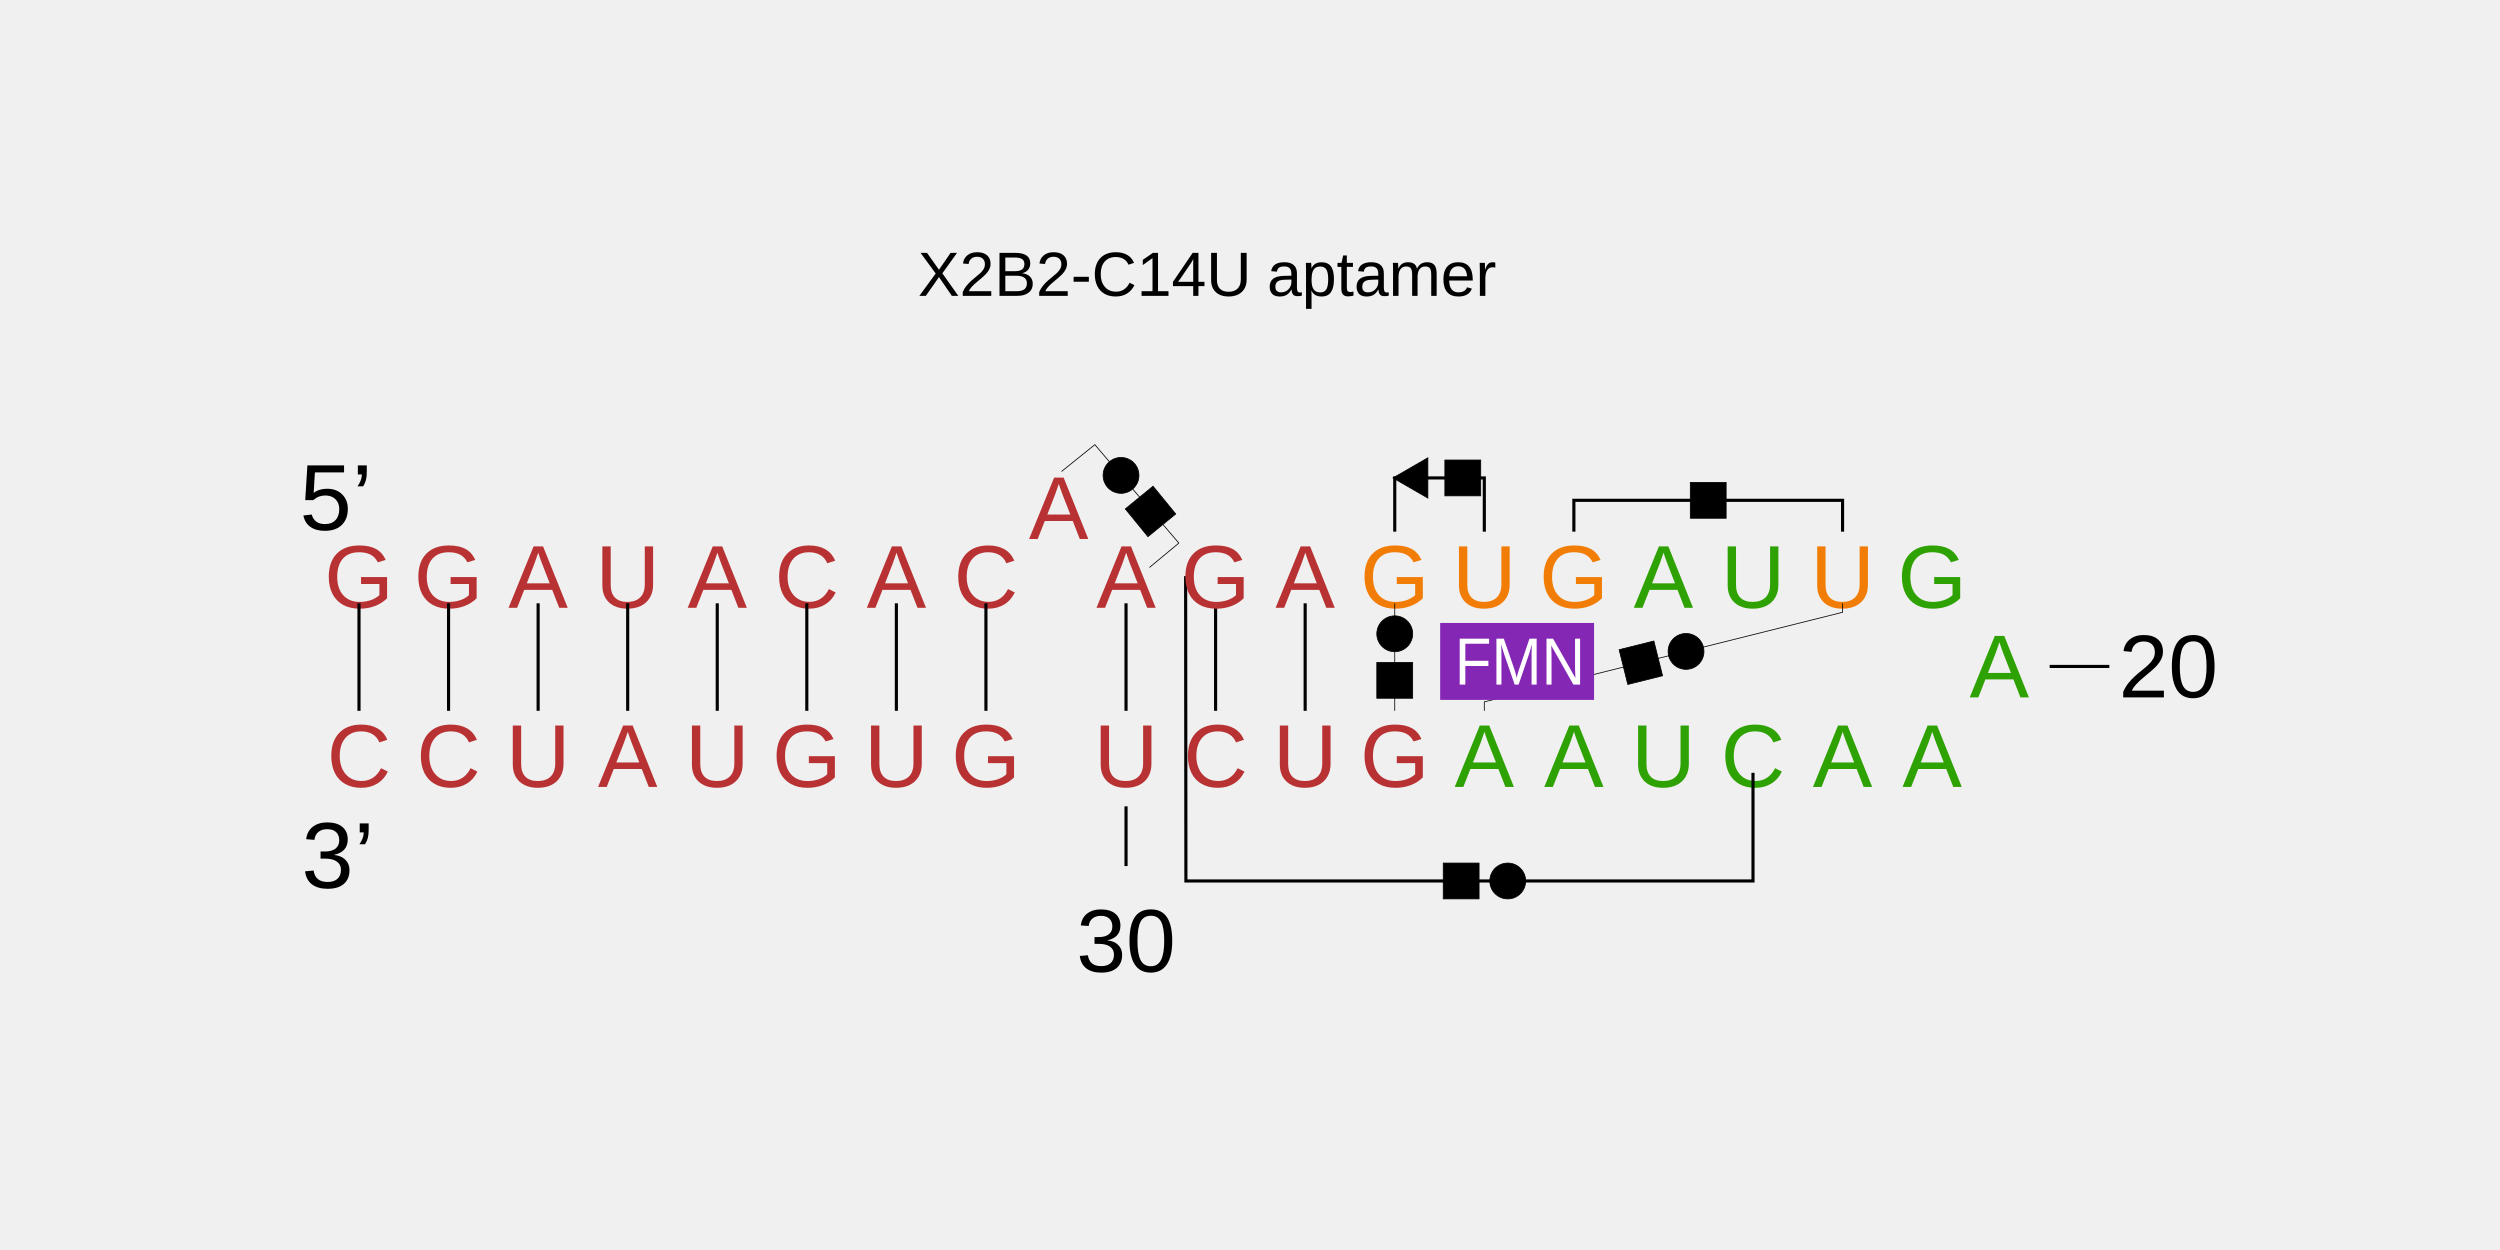
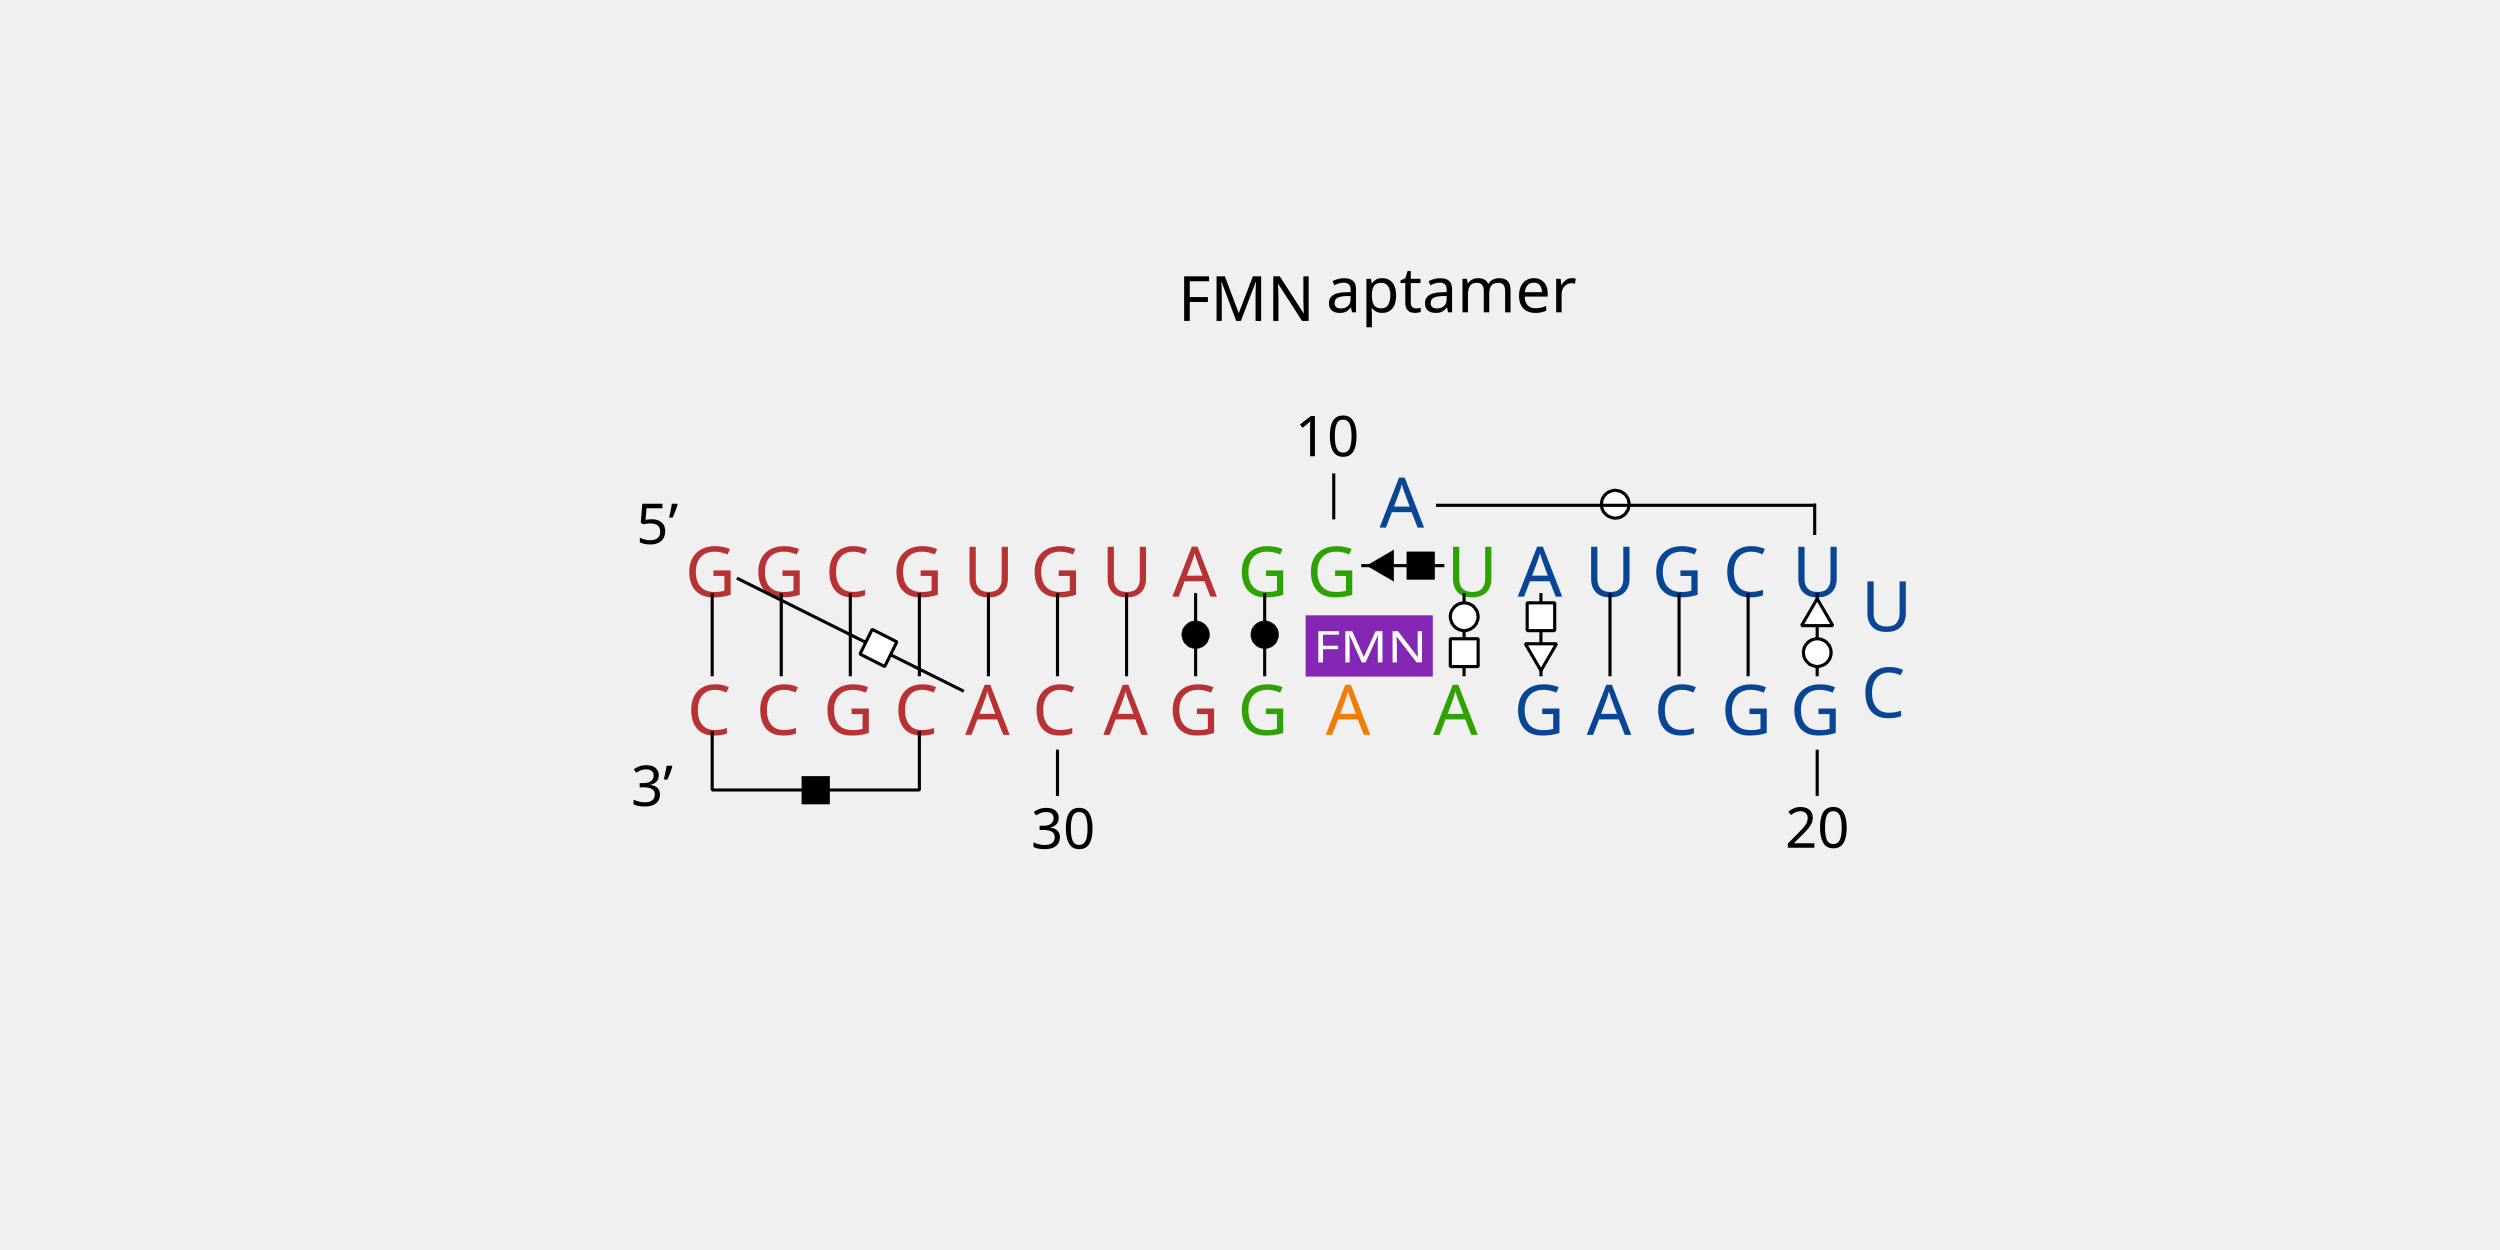
- <svg xmlns="http://www.w3.org/2000/svg" id="_图层_1" data-name="图层 1" viewBox="0 0 800 400">
-   <defs>
-     <style>
-       .cls-1 {
-         font-size: 30px;
-       }
- 
-       .cls-1, .cls-2, .cls-3, .cls-4, .cls-5, .cls-6, .cls-7, .cls-8, .cls-9, .cls-10 {
-         isolation: isolate;
-       }
- 
-       .cls-1, .cls-3, .cls-4, .cls-5, .cls-6, .cls-7, .cls-11, .cls-8, .cls-9, .cls-10 {
-         font-family: ArialMT, Arial;
-       }
- 
-       .cls-1, .cls-12, .cls-5, .cls-6 {
-         fill: #000;
-       }
- 
-       .cls-3, .cls-4, .cls-6, .cls-7, .cls-8, .cls-9, .cls-10 {
-         font-size: 28.57px;
-       }
- 
-       .cls-3, .cls-7 {
-         letter-spacing: -.06em;
-       }
- 
-       .cls-3, .cls-10 {
-         fill: #2ea103;
-       }
- 
-       .cls-4, .cls-7, .cls-8 {
-         fill: #b83233;
-       }
- 
-       .cls-12, .cls-13, .cls-14 {
-         stroke: #000;
-         stroke-miterlimit: 2.03;
-       }
- 
-       .cls-12, .cls-14 {
-         stroke-width: .25px;
-       }
- 
-       .cls-5 {
-         font-size: 20px;
-       }
- 
-       .cls-15 {
-         fill: #8527b5;
-         stroke-width: 0px;
-       }
- 
-       .cls-13, .cls-14 {
-         fill: none;
-       }
- 
-       .cls-11 {
-         fill: #fff;
-         font-size: 21.38px;
-       }
- 
-       .cls-8 {
-         letter-spacing: -.06em;
-       }
- 
-       .cls-16 {
-         letter-spacing: -.04em;
-       }
- 
-       .cls-9 {
-         fill: #f17d07;
-       }
-     </style>
-   </defs>
-   <g>
-     <g>
-       <g id="ID000002">
-         <text class="cls-4" transform="translate(103.77 194.5)">
-           <tspan x="0" y="0">G</tspan>
-         </text>
-       </g>
-       <g id="ID000003">
-         <text class="cls-4" transform="translate(132.43 194.5)">
-           <tspan x="0" y="0">G</tspan>
-         </text>
-       </g>
-       <g id="ID000004">
-         <text class="cls-7" transform="translate(162.67 194.5)">
-           <tspan x="0" y="0">A</tspan>
-         </text>
-       </g>
-       <g id="ID000005">
-         <text class="cls-4" transform="translate(190.55 194.5)">
-           <tspan x="0" y="0">U</tspan>
-         </text>
-       </g>
-       <g id="ID000006">
-         <text class="cls-7" transform="translate(220 194.5)">
-           <tspan x="0" y="0">A</tspan>
-         </text>
-       </g>
-       <g id="ID000007">
-         <text class="cls-4" transform="translate(247.87 194.5)">
-           <tspan x="0" y="0">C</tspan>
-         </text>
-       </g>
-       <g id="ID000008">
-         <text class="cls-7" transform="translate(277.32 194.5)">
-           <tspan x="0" y="0">A</tspan>
-         </text>
-       </g>
-       <g id="ID000009">
-         <text class="cls-4" transform="translate(305.19 194.5)">
-           <tspan x="0" y="0">C</tspan>
-         </text>
-       </g>
-       <g id="ID000010">
-         <text class="cls-7" transform="translate(329.25 172.48)">
-           <tspan x="0" y="0">A</tspan>
-         </text>
-       </g>
-       <g id="ID000011">
-         <text class="cls-4" transform="translate(304.4 251.82)">
-           <tspan x="0" y="0">G</tspan>
-         </text>
-       </g>
-       <g id="ID000012">
-         <text class="cls-4" transform="translate(276.53 251.82)">
-           <tspan x="0" y="0">U</tspan>
-         </text>
-       </g>
-       <g id="ID000013">
-         <text class="cls-4" transform="translate(247.07 251.82)">
-           <tspan x="0" y="0">G</tspan>
-         </text>
-       </g>
-       <g id="ID000014">
-         <text class="cls-4" transform="translate(219.21 251.82)">
-           <tspan x="0" y="0">U</tspan>
-         </text>
-       </g>
-       <g id="ID000015">
-         <text class="cls-7" transform="translate(191.33 251.82)">
-           <tspan x="0" y="0">A</tspan>
-         </text>
-       </g>
-       <g id="ID000016">
-         <text class="cls-4" transform="translate(161.89 251.82)">
-           <tspan x="0" y="0">U</tspan>
-         </text>
-       </g>
-       <g id="ID000017">
-         <text class="cls-4" transform="translate(133.22 251.82)">
-           <tspan x="0" y="0">C</tspan>
-         </text>
-       </g>
-       <g id="ID000018">
-         <text class="cls-4" transform="translate(104.56 251.82)">
-           <tspan x="0" y="0">C</tspan>
-         </text>
-       </g>
-       <g id="ID000019">
-         <line class="cls-13" x1="114.88" y1="193.06" x2="114.88" y2="227.46" />
-       </g>
-       <g id="ID000020">
-         <line class="cls-13" x1="143.54" y1="193.06" x2="143.54" y2="227.46" />
-       </g>
-       <g id="ID000021">
-         <line class="cls-13" x1="172.2" y1="193.06" x2="172.2" y2="227.46" />
-       </g>
-       <g id="ID000022">
-         <line class="cls-13" x1="200.86" y1="193.06" x2="200.86" y2="227.46" />
-       </g>
-       <g id="ID000023">
-         <line class="cls-13" x1="229.52" y1="193.06" x2="229.52" y2="227.46" />
-       </g>
-       <g id="ID000024">
-         <line class="cls-13" x1="258.18" y1="193.06" x2="258.18" y2="227.46" />
-       </g>
-       <g id="ID000025">
-         <line class="cls-13" x1="286.84" y1="193.06" x2="286.84" y2="227.46" />
-       </g>
-       <g id="ID000026">
-         <line class="cls-13" x1="315.5" y1="193.06" x2="315.5" y2="227.46" />
-       </g>
-       <g id="ID000035">
-         <text class="cls-8" transform="translate(408.13 194.5)">
-           <tspan x="0" y="0">A</tspan>
-         </text>
-       </g>
-       <g id="ID000036">
-         <text class="cls-9" transform="translate(435.21 194.5)">
-           <tspan x="0" y="0">G</tspan>
-         </text>
-       </g>
-       <g id="ID000037">
-         <text class="cls-9" transform="translate(464.66 194.5)">
-           <tspan x="0" y="0">U</tspan>
-         </text>
-       </g>
-       <g id="ID000038">
-         <text class="cls-9" transform="translate(492.53 194.5)">
-           <tspan x="0" y="0">G</tspan>
-         </text>
-       </g>
-       <g id="ID000039">
-         <text class="cls-3" transform="translate(522.77 194.5)">
-           <tspan x="0" y="0">A</tspan>
-         </text>
-       </g>
-       <g id="ID000040">
-         <text class="cls-10" transform="translate(550.65 194.5)">
-           <tspan x="0" y="0">U</tspan>
-         </text>
-       </g>
-       <g id="ID000041">
-         <text class="cls-9" transform="translate(579.3 194.5)">
-           <tspan x="0" y="0">U</tspan>
-         </text>
-       </g>
-       <g id="ID000042">
-         <text class="cls-10" transform="translate(607.17 194.5)">
-           <tspan x="0" y="0">G</tspan>
-         </text>
-       </g>
-       <g id="ID000043">
-         <text class="cls-3" transform="translate(630.25 223.16)">
-           <tspan x="0" y="0">A</tspan>
-         </text>
-       </g>
-       <g id="ID000044">
-         <line class="cls-13" x1="655.89" y1="213.26" x2="674.99" y2="213.26" />
-       </g>
-       <g id="ID000045">
-         <text class="cls-6" transform="translate(677.99 223.16)">
-           <tspan x="0" y="0">20</tspan>
-         </text>
-       </g>
-       <g id="ID000046">
-         <text class="cls-3" transform="translate(608.76 251.82)">
-           <tspan x="0" y="0">A</tspan>
-         </text>
-       </g>
-       <g id="ID000047">
-         <text class="cls-3" transform="translate(580.09 251.82)">
-           <tspan x="0" y="0">A</tspan>
-         </text>
-       </g>
-       <g id="ID000048">
-         <text class="cls-10" transform="translate(550.65 251.82)">
-           <tspan x="0" y="0">C</tspan>
-         </text>
-       </g>
-       <g id="ID000049">
-         <text class="cls-10" transform="translate(521.99 251.82)">
-           <tspan x="0" y="0">U</tspan>
-         </text>
-       </g>
-       <g id="ID000050">
-         <text class="cls-3" transform="translate(494.11 251.82)">
-           <tspan x="0" y="0">A</tspan>
-         </text>
-       </g>
-       <g id="ID000051">
-         <text class="cls-3" transform="translate(465.45 251.82)">
-           <tspan x="0" y="0">A</tspan>
-         </text>
-       </g>
-       <g id="ID000052">
-         <text class="cls-4" transform="translate(435.21 251.82)">
-           <tspan x="0" y="0">G</tspan>
-         </text>
-       </g>
-       <g id="ID000053">
-         <text class="cls-4" transform="translate(407.34 251.82)">
-           <tspan x="0" y="0">U</tspan>
-         </text>
-       </g>
-       <g id="ID000054">
-         <text class="cls-4" transform="translate(378.68 251.82)">
-           <tspan x="0" y="0">C</tspan>
-         </text>
-       </g>
-       <g id="ID000055">
-         <text class="cls-4" transform="translate(350.02 251.82)">
-           <tspan x="0" y="0">U</tspan>
-         </text>
-       </g>
-       <g id="ID000056">
-         <line class="cls-13" x1="360.33" y1="258.03" x2="360.33" y2="277.14" />
-       </g>
-       <g id="ID000057">
-         <text class="cls-6" transform="translate(344.44 310.96)">
-           <tspan x="0" y="0">30</tspan>
-         </text>
-       </g>
-       <g id="ID000058">
-         <line class="cls-13" x1="360.33" y1="193.06" x2="360.33" y2="227.46" />
-       </g>
-       <g id="ID000059">
-         <line class="cls-13" x1="388.99" y1="193.06" x2="388.99" y2="227.46" />
-       </g>
-       <g id="ID000060">
-         <polyline class="cls-13" points="379.4 184.37 379.49 281.91 560.96 281.91 560.96 247.3" />
-       </g>
-       <g id="ID000061">
-         <polygon class="cls-12" points="461.84 287.64 473.3 287.64 473.3 276.18 461.84 276.18 461.84 287.64" />
-       </g>
-       <g id="ID000062">
-         <polygon class="cls-12" points="488.21 281.91 488.19 281.55 488.16 281.19 488.1 280.83 488.02 280.47 487.92 280.12 487.8 279.78 487.65 279.45 487.48 279.13 487.3 278.81 487.09 278.51 486.87 278.23 486.62 277.96 486.36 277.7 486.09 277.46 485.8 277.24 485.5 277.04 485.18 276.86 484.86 276.7 484.52 276.56 484.18 276.44 483.83 276.34 483.47 276.27 483.11 276.22 482.75 276.19 482.38 276.18 482.02 276.2 481.66 276.24 481.3 276.3 480.95 276.39 480.6 276.5 480.26 276.63 479.93 276.78 479.61 276.95 479.3 277.14 479 277.35 478.72 277.58 478.45 277.83 478.2 278.09 477.97 278.37 477.75 278.66 477.56 278.97 477.38 279.29 477.22 279.61 477.09 279.95 476.97 280.3 476.88 280.65 476.81 281.01 476.77 281.37 476.75 281.73 476.75 282.09 476.77 282.46 476.81 282.82 476.88 283.18 476.97 283.53 477.09 283.87 477.22 284.21 477.38 284.54 477.56 284.86 477.75 285.16 477.97 285.46 478.2 285.73 478.45 286 478.72 286.24 479 286.47 479.3 286.68 479.61 286.88 479.93 287.05 480.26 287.2 480.6 287.33 480.95 287.44 481.3 287.52 481.66 287.59 482.02 287.63 482.38 287.64 482.75 287.64 483.11 287.61 483.47 287.56 483.83 287.48 484.18 287.39 484.52 287.27 484.86 287.13 485.18 286.97 485.5 286.78 485.8 286.58 486.09 286.36 486.36 286.12 486.62 285.87 486.87 285.6 487.09 285.31 487.3 285.01 487.48 284.7 487.65 284.38 487.8 284.04 487.92 283.7 488.02 283.35 488.1 283 488.16 282.64 488.19 282.28 488.21 281.91" />
-       </g>
-       <g id="ID000063">
-         <line class="cls-13" x1="417.65" y1="193.06" x2="417.65" y2="227.46" />
-       </g>
-       <g id="ID000064">
-         <polyline class="cls-13" points="446.32 170.13 446.32 152.94 474.98 152.94 474.98 170.13" />
-       </g>
-       <g id="ID000065">
-         <polygon class="cls-12" points="445.75 152.94 456.92 159.39 456.92 146.49 445.75 152.94" />
-       </g>
-       <g id="ID000066">
-         <polygon class="cls-12" points="473.83 147.21 462.36 147.21 462.36 158.67 473.83 158.67 473.83 147.21" />
-       </g>
-       <g id="ID000067">
-         <line class="cls-14" x1="446.32" y1="193.06" x2="446.32" y2="227.46" />
-       </g>
-       <g id="ID000068">
-         <polygon class="cls-12" points="446.32 197.08 445.95 197.09 445.59 197.12 445.23 197.18 444.88 197.26 444.53 197.36 444.18 197.49 443.85 197.63 443.53 197.8 443.22 197.99 442.92 198.19 442.63 198.42 442.36 198.66 442.1 198.92 441.87 199.19 441.65 199.48 441.44 199.79 441.26 200.1 441.1 200.43 440.96 200.76 440.84 201.11 440.74 201.46 440.67 201.81 440.62 202.17 440.59 202.53 440.58 202.9 440.6 203.26 440.64 203.62 440.7 203.98 440.79 204.34 440.9 204.68 441.03 205.02 441.18 205.35 441.35 205.67 441.54 205.98 441.75 206.28 441.98 206.56 442.23 206.83 442.49 207.08 442.77 207.31 443.06 207.53 443.37 207.73 443.69 207.9 444.02 208.06 444.35 208.19 444.7 208.31 445.05 208.4 445.41 208.47 445.77 208.51 446.13 208.54 446.5 208.54 446.86 208.51 447.22 208.47 447.58 208.4 447.93 208.31 448.28 208.19 448.61 208.06 448.94 207.9 449.26 207.73 449.57 207.53 449.86 207.31 450.14 207.08 450.4 206.83 450.65 206.56 450.88 206.28 451.09 205.98 451.28 205.67 451.45 205.35 451.6 205.02 451.73 204.68 451.84 204.34 451.93 203.98 451.99 203.62 452.03 203.26 452.05 202.9 452.04 202.53 452.01 202.17 451.96 201.81 451.89 201.46 451.79 201.11 451.67 200.76 451.53 200.43 451.37 200.1 451.19 199.79 450.98 199.48 450.76 199.19 450.53 198.92 450.27 198.66 450 198.42 449.71 198.19 449.41 197.99 449.1 197.8 448.78 197.63 448.44 197.49 448.1 197.36 447.75 197.26 447.4 197.18 447.04 197.12 446.68 197.09 446.32 197.08" />
-       </g>
-       <g id="ID000069">
-         <polygon class="cls-12" points="452.05 223.44 452.05 211.98 440.58 211.98 440.58 223.44 452.05 223.44" />
-       </g>
-       <g id="ID000070">
-         <polyline class="cls-13" points="503.64 170.13 503.64 160.1 589.62 160.1 589.62 170.13" />
-       </g>
-       <g id="ID000071">
-         <polygon class="cls-12" points="552.36 154.37 540.9 154.37 540.9 165.84 552.36 165.84 552.36 154.37" />
-       </g>
-       <g id="ID000072">
-         <polyline class="cls-14" points="589.62 193.06 589.62 195.93 474.98 224.59 474.98 224.59 474.98 227.46" />
-       </g>
-       <g id="ID000073">
-         <polygon class="cls-12" points="545.09 207.06 544.99 206.71 544.87 206.37 544.72 206.03 544.56 205.71 544.38 205.4 544.17 205.1 543.95 204.81 543.71 204.53 543.45 204.28 543.18 204.04 542.89 203.81 542.59 203.61 542.28 203.42 541.96 203.26 541.62 203.12 541.28 202.99 540.93 202.89 540.57 202.82 540.21 202.76 539.85 202.73 539.49 202.72 539.12 202.73 538.76 202.77 538.4 202.83 538.05 202.91 537.7 203.02 537.36 203.15 537.03 203.29 536.71 203.46 536.4 203.65 536.1 203.86 535.81 204.09 535.54 204.33 535.29 204.59 535.05 204.87 534.83 205.16 534.64 205.46 534.46 205.78 534.3 206.11 534.16 206.44 534.04 206.79 533.95 207.14 533.88 207.5 533.83 207.86 533.8 208.22 533.8 208.58 533.82 208.95 533.86 209.31 533.92 209.67 534.01 210.02 534.12 210.37 534.26 210.7 534.41 211.03 534.58 211.35 534.78 211.66 534.99 211.96 535.22 212.24 535.47 212.5 535.74 212.75 536.02 212.98 536.31 213.2 536.62 213.39 536.94 213.57 537.27 213.72 537.6 213.85 537.95 213.96 538.3 214.05 538.66 214.12 539.02 214.16 539.39 214.18 539.75 214.18 540.11 214.15 540.47 214.11 540.83 214.04 541.18 213.94 541.53 213.82 541.86 213.69 542.19 213.53 542.51 213.35 542.81 213.15 543.1 212.93 543.38 212.7 543.64 212.45 543.89 212.18 544.11 211.89 544.32 211.59 544.51 211.28 544.68 210.96 544.83 210.63 544.96 210.29 545.06 209.94 545.15 209.59 545.21 209.23 545.24 208.87 545.26 208.5 545.25 208.14 545.22 207.78 545.17 207.42 545.09 207.06" />
-       </g>
-       <g id="ID000074">
-         <polygon class="cls-12" points="520.9 219.02 532.02 216.24 529.24 205.12 518.12 207.9 520.9 219.02" />
-       </g>
-       <g id="ID000031">
-         <text class="cls-7" transform="translate(350.81 194.5)">
-           <tspan x="0" y="0">A</tspan>
-         </text>
-       </g>
-       <g id="ID000034">
-         <text class="cls-4" transform="translate(377.88 194.5)">
-           <tspan x="0" y="0">G</tspan>
-         </text>
-       </g>
-       <line class="cls-14" x1="350.25" y1="142.37" x2="339.69" y2="150.87" />
-       <g>
-         <g id="ID000028">
-           <polygon class="cls-12" points="355.1 147.69 354.82 147.93 354.56 148.18 354.32 148.45 354.1 148.74 353.89 149.04 353.71 149.35 353.54 149.68 353.4 150.01 353.27 150.35 353.17 150.7 353.09 151.06 353.04 151.42 353 151.78 352.99 152.14 353.01 152.51 353.04 152.87 353.1 153.23 353.18 153.58 353.29 153.93 353.41 154.27 353.56 154.6 353.73 154.93 353.91 155.24 354.12 155.54 354.35 155.82 354.59 156.09 354.85 156.35 355.13 156.58 355.42 156.8 355.72 157.01 356.04 157.19 356.36 157.35 356.7 157.49 357.04 157.6 357.39 157.7 357.75 157.77 358.11 157.82 358.47 157.85 358.84 157.86 359.2 157.84 359.56 157.8 359.92 157.73 360.27 157.64 360.62 157.54 360.96 157.4 361.29 157.25 361.61 157.08 361.92 156.89 362.21 156.67 362.49 156.44 362.76 156.2 363.01 155.93 363.24 155.65 363.46 155.36 363.65 155.05 363.83 154.73 363.98 154.41 364.12 154.07 364.23 153.72 364.32 153.37 364.39 153.01 364.43 152.65 364.46 152.29 364.45 151.92 364.43 151.56 364.38 151.2 364.31 150.84 364.22 150.49 364.11 150.15 363.97 149.81 363.81 149.48 363.64 149.16 363.44 148.86 363.22 148.57 362.99 148.29 362.73 148.03 362.47 147.78 362.18 147.55 361.89 147.34 361.58 147.15 361.25 146.98 360.92 146.83 360.58 146.7 360.24 146.59 359.88 146.51 359.52 146.45 359.16 146.41 358.8 146.39 358.43 146.4 358.07 146.43 357.71 146.48 357.36 146.56 357.01 146.66 356.66 146.78 356.33 146.92 356 147.08 355.69 147.26 355.39 147.47 355.1 147.69" />
-         </g>
-         <g id="ID000029">
-           <polygon class="cls-12" points="376.23 164.47 368.97 155.59 360.1 162.85 367.35 171.73 376.23 164.47" />
-         </g>
-         <line class="cls-14" x1="350.25" y1="142.18" x2="377.23" y2="173.79" />
-         <line class="cls-14" x1="377.23" y1="173.79" x2="367.82" y2="181.59" />
-       </g>
-       <g class="cls-2">
-         <text class="cls-1" transform="translate(95.88 169.57)">
-           <tspan x="0" y="0">5</tspan>
-           <tspan class="cls-16" x="16.68" y="0">’</tspan>
-         </text>
-       </g>
-       <g class="cls-2">
-         <text class="cls-1" transform="translate(96.48 284.12)">
-           <tspan x="0" y="0">3</tspan>
-           <tspan class="cls-16" x="16.68" y="0">’</tspan>
-         </text>
-       </g>
-     </g>
-     <rect class="cls-15" x="460.85" y="199.35" width="49.25" height="24.62" />
-     <text class="cls-11" transform="translate(465.53 219.07) scale(.9 1)">
-       <tspan x="0" y="0">FMN</tspan>
-     </text>
-   </g>
-   <g class="cls-2">
-     <text class="cls-5" transform="translate(293.74 94.68)">
-       <tspan x="0" y="0">X2B2-C14U</tspan>
-     </text>
-     <text class="cls-5" transform="translate(400.46 94.68)">
-       <tspan x="0" y="0"> </tspan>
-     </text>
-     <text class="cls-5" transform="translate(405.46 94.68)">
-       <tspan x="0" y="0">aptamer</tspan>
-     </text>
-   </g>
+ <svg xmlns="http://www.w3.org/2000/svg" version="1.1" id="_图层_1" x="0px" y="0px" viewBox="0 0 800 400" style="enable-background:new 0 0 800 400;" xml:space="preserve">
+   <style type="text/css">
+ 	.st0{font-family:'ArialMT';}
+ 	.st1{font-size:20px;}
+ 	.st2{fill:#8527B5;}
+ 	.st3{fill:#B83233;}
+ 	.st4{font-size:22.336px;}
+ 	.st5{letter-spacing:-2;}
+ 	.st6{fill:#2EA103;}
+ 	.st7{fill:none;stroke:#000000;stroke-miterlimit:1.11;}
+ 	.st8{font-size:18px;}
+ 	.st9{fill:#F17D07;}
+ 	.st10{fill:#084595;}
+ 	.st11{stroke:#000000;stroke-width:0.14;stroke-miterlimit:1.11;}
+ 	.st12{fill:#FFFFFF;stroke:#000000;stroke-miterlimit:1.11;}
+ 	.st13{fill:#FFFFFF;}
+ 	.st14{font-size:13.998px;}
+ 	.st15{letter-spacing:-1;}
+ </style>
+   <g>
+     <text transform="matrix(1 0 0 1 376.9846 102.6976)" class="st0 st1">FMN</text>
+   </g>
+   <g>
+     <text transform="matrix(1 0 0 1 424.333 99.9358)" class="st0 st1">aptamer</text>
+   </g>
+   <rect x="417.8" y="196.9" class="st2" width="40.7" height="19.6" />
+   <g id="ID000002">
+     <g>
+       <text transform="matrix(1 0 0 1 219.2012 190.9388)" class="st3 st0 st4">G</text>
+     </g>
+   </g>
+   <g id="ID000003">
+     <g>
+       <text transform="matrix(1 0 0 1 241.3013 190.9388)" class="st3 st0 st4">G</text>
+     </g>
+   </g>
+   <g id="ID000004">
+     <g>
+       <text transform="matrix(1 0 0 1 264.0293 190.9388)" class="st3 st0 st4">C</text>
+     </g>
+   </g>
+   <g id="ID000005">
+     <g>
+       <text transform="matrix(1 0 0 1 285.5024 190.9388)" class="st3 st0 st4">G</text>
+     </g>
+   </g>
+   <g id="ID000006">
+     <g>
+       <text transform="matrix(1 0 0 1 308.2305 190.9388)" class="st3 st0 st4">U</text>
+     </g>
+   </g>
+   <g id="ID000007">
+     <g>
+       <text transform="matrix(1 0 0 1 329.7144 190.9388)" class="st3 st0 st4">G</text>
+     </g>
+   </g>
+   <g id="ID000008">
+     <g>
+       <text transform="matrix(1 0 0 1 352.4312 190.9388)" class="st3 st0 st4">U</text>
+     </g>
+   </g>
+   <g id="ID000009">
+     <g>
+       <text transform="matrix(1 0 0 1 375.1592 190.9388)" class="st3 st0 st4 st5">A</text>
+     </g>
+   </g>
+   <g id="ID000010">
+     <g>
+       <text transform="matrix(1 0 0 1 396.0156 190.9388)" class="st6 st0 st4">G</text>
+     </g>
+   </g>
+   <g id="ID000011">
+     <g>
+       <text transform="matrix(1 0 0 1 418.1162 190.9388)" class="st6 st0 st4">G</text>
+     </g>
+   </g>
+   <g id="ID000012">
+     <line class="st7" x1="426.8" y1="166.2" x2="426.8" y2="151.5" />
+   </g>
+   <g id="ID000013">
+     <g>
+       <text transform="matrix(1 0 0 1 414.3838 145.9984)" class="st0 st8">10</text>
+     </g>
+   </g>
+   <g id="ID000014">
+     <g>
+       <text transform="matrix(1 0 0 1 424.2461 235.1512)" class="st9 st0 st4 st5">A</text>
+     </g>
+   </g>
+   <g id="ID000015">
+     <g>
+       <text transform="matrix(1 0 0 1 396.0156 235.1512)" class="st6 st0 st4">G</text>
+     </g>
+   </g>
+   <g id="ID000016">
+     <g>
+       <text transform="matrix(1 0 0 1 373.9038 235.1512)" class="st3 st0 st4">G</text>
+     </g>
+   </g>
+   <g id="ID000017">
+     <g>
+       <text transform="matrix(1 0 0 1 353.0586 235.1512)" class="st3 st0 st4 st5">A</text>
+     </g>
+   </g>
+   <g id="ID000018">
+     <g>
+       <text transform="matrix(1 0 0 1 330.3306 235.1512)" class="st3 st0 st4">C</text>
+     </g>
+   </g>
+   <g id="ID000019">
+     <line class="st7" x1="338.4" y1="239.9" x2="338.4" y2="254.7" />
+   </g>
+   <g id="ID000020">
+     <g>
+       <text transform="matrix(1 0 0 1 329.9066 271.5508)" class="st0 st8">30</text>
+     </g>
+   </g>
+   <g id="ID000021">
+     <g>
+       <text transform="matrix(1 0 0 1 308.8467 235.1512)" class="st3 st0 st4 st5">A</text>
+     </g>
+   </g>
+   <g id="ID000022">
+     <g>
+       <text transform="matrix(1 0 0 1 286.1187 235.1512)" class="st3 st0 st4">C</text>
+     </g>
+   </g>
+   <g id="ID000023">
+     <g>
+       <text transform="matrix(1 0 0 1 263.4131 235.1512)" class="st3 st0 st4">G</text>
+     </g>
+   </g>
+   <g id="ID000024">
+     <g>
+       <text transform="matrix(1 0 0 1 241.918 235.1512)" class="st3 st0 st4">C</text>
+     </g>
+   </g>
+   <g id="ID000025">
+     <g>
+       <text transform="matrix(1 0 0 1 219.8174 235.1512)" class="st3 st0 st4">C</text>
+     </g>
+   </g>
+   <g id="ID000026">
+     <line class="st7" x1="227.9" y1="189.8" x2="227.9" y2="216.4" />
+   </g>
+   <g id="ID000027">
+     <line class="st7" x1="250" y1="189.8" x2="250" y2="216.4" />
+   </g>
+   <g id="ID000028">
+     <line class="st7" x1="272.1" y1="189.8" x2="272.1" y2="216.4" />
+   </g>
+   <g id="ID000029">
+     <line class="st7" x1="294.2" y1="189.8" x2="294.2" y2="216.4" />
+   </g>
+   <g id="ID000030">
+     <line class="st7" x1="316.3" y1="189.8" x2="316.3" y2="216.4" />
+   </g>
+   <g id="ID000031">
+     <line class="st7" x1="338.4" y1="189.8" x2="338.4" y2="216.4" />
+   </g>
+   <g id="ID000032">
+     <line class="st7" x1="360.5" y1="189.8" x2="360.5" y2="216.4" />
+   </g>
+   <g id="ID000038">
+     <g>
+       <text transform="matrix(1 0 0 1 441.4609 168.8387)" class="st10 st0 st4 st5">A</text>
+     </g>
+   </g>
+   <g id="ID000039">
+     <g>
+       <text transform="matrix(1 0 0 1 462.9443 190.9388)" class="st6 st0 st4">U</text>
+     </g>
+   </g>
+   <g id="ID000040">
+     <g>
+       <text transform="matrix(1 0 0 1 485.6611 190.9388)" class="st10 st0 st4 st5">A</text>
+     </g>
+   </g>
+   <g id="ID000041">
+     <g>
+       <text transform="matrix(1 0 0 1 507.1455 190.9388)" class="st10 st0 st4">U</text>
+     </g>
+   </g>
+   <g id="ID000042">
+     <g>
+       <text transform="matrix(1 0 0 1 528.6299 190.9388)" class="st10 st0 st4">G</text>
+     </g>
+   </g>
+   <g id="ID000043">
+     <g>
+       <text transform="matrix(1 0 0 1 551.3574 190.9388)" class="st10 st0 st4">C</text>
+     </g>
+   </g>
+   <g id="ID000044">
+     <g>
+       <text transform="matrix(1 0 0 1 573.4463 190.9388)" class="st10 st0 st4">U</text>
+     </g>
+   </g>
+   <g id="ID000045">
+     <g>
+       <text transform="matrix(1 0 0 1 595.5586 202.0008)" class="st10 st0 st4">U</text>
+     </g>
+   </g>
+   <g id="ID000046">
+     <g>
+       <text transform="matrix(1 0 0 1 595.5586 229.6151)" class="st10 st0 st4">C</text>
+     </g>
+   </g>
+   <g id="ID000047">
+     <g>
+       <text transform="matrix(1 0 0 1 572.8301 235.1512)" class="st10 st0 st4">G</text>
+     </g>
+   </g>
+   <g id="ID000048">
+     <line class="st7" x1="581.5" y1="239.9" x2="581.5" y2="254.7" />
+   </g>
+   <g id="ID000049">
+     <g>
+       <text transform="matrix(1 0 0 1 571.2388 271.2751)" class="st0 st8">20</text>
+     </g>
+   </g>
+   <g id="ID000050">
+     <g>
+       <text transform="matrix(1 0 0 1 550.7412 235.1512)" class="st10 st0 st4">G</text>
+     </g>
+   </g>
+   <g id="ID000051">
+     <g>
+       <text transform="matrix(1 0 0 1 529.2568 235.1512)" class="st10 st0 st4">C</text>
+     </g>
+   </g>
+   <g id="ID000052">
+     <g>
+       <text transform="matrix(1 0 0 1 507.7617 235.1512)" class="st10 st0 st4 st5">A</text>
+     </g>
+   </g>
+   <g id="ID000053">
+     <g>
+       <text transform="matrix(1 0 0 1 484.417 235.1512)" class="st10 st0 st4">G</text>
+     </g>
+   </g>
+   <g id="ID000054">
+     <g>
+       <text transform="matrix(1 0 0 1 458.6299 235.1512)" class="st6 st0 st4 st5">A</text>
+     </g>
+   </g>
+   <g id="ID000055">
+     <line class="st7" x1="515.2" y1="189.8" x2="515.2" y2="216.4" />
+   </g>
+   <g id="ID000056">
+     <line class="st7" x1="537.3" y1="189.8" x2="537.3" y2="216.4" />
+   </g>
+   <g id="ID000057">
+     <line class="st7" x1="559.4" y1="189.8" x2="559.4" y2="216.4" />
+   </g>
+   <g id="ID000059">
+     <line class="st7" x1="435.6" y1="181" x2="462.2" y2="181" />
+   </g>
+   <g id="ID000060">
+     <polygon class="st11" points="437.4,181 446,186 446,176  " />
+   </g>
+   <g id="ID000061">
+     <polygon class="st11" points="459.1,176.6 450.2,176.6 450.2,185.4 459.1,185.4  " />
+   </g>
+   <g id="ID000063">
+     <polygon class="st12" points="521.3,161.4 521.3,161.1 521.3,160.8 521.2,160.5 521.1,160.2 521.1,160 521,159.7 520.9,159.4    520.7,159.2 520.6,159 520.4,158.7 520.3,158.5 520.1,158.3 519.9,158.1 519.7,157.9 519.4,157.8 519.2,157.6 519,157.5    518.7,157.3 518.5,157.2 518.2,157.1 517.9,157.1 517.6,157 517.4,157 517.1,156.9 516.8,156.9 516.5,156.9 516.2,157 516,157    515.7,157.1 515.4,157.2 515.2,157.3 514.9,157.4 514.7,157.5 514.4,157.7 514.2,157.8 514,158 513.8,158.2 513.6,158.4    513.4,158.6 513.2,158.9 513.1,159.1 512.9,159.3 512.8,159.6 512.7,159.9 512.6,160.1 512.6,160.4 512.5,160.7 512.5,160.9    512.5,161.2 512.5,161.5 512.5,161.8 512.5,162 512.6,162.3 512.6,162.6 512.7,162.9 512.8,163.1 512.9,163.4 513.1,163.6    513.2,163.9 513.4,164.1 513.6,164.3 513.8,164.5 514,164.7 514.2,164.9 514.4,165 514.7,165.2 514.9,165.3 515.2,165.4    515.4,165.5 515.7,165.6 516,165.7 516.2,165.7 516.5,165.8 516.8,165.8 517.1,165.8 517.4,165.7 517.6,165.7 517.9,165.7    518.2,165.6 518.5,165.5 518.7,165.4 519,165.3 519.2,165.1 519.4,165 519.7,164.8 519.9,164.6 520.1,164.4 520.3,164.2 520.4,164    520.6,163.7 520.7,163.5 520.9,163.3 521,163 521.1,162.7 521.1,162.5 521.2,162.2 521.3,161.9 521.3,161.6  " />
+   </g>
+   <g id="ID000064">
+     <line class="st7" x1="468.5" y1="189.8" x2="468.5" y2="216.4" />
+   </g>
+   <g id="ID000065">
+     <polygon class="st12" points="468.5,192.9 468.3,192.9 468,193 467.7,193 467.4,193.1 467.2,193.1 466.9,193.2 466.7,193.4    466.4,193.5 466.2,193.6 465.9,193.8 465.7,194 465.5,194.1 465.3,194.4 465.1,194.6 465,194.8 464.8,195 464.6,195.3 464.5,195.5    464.4,195.8 464.3,196 464.2,196.3 464.2,196.6 464.1,196.9 464.1,197.1 464.1,197.4 464.1,197.7 464.2,198 464.2,198.3    464.3,198.5 464.4,198.8 464.5,199.1 464.6,199.3 464.7,199.6 464.9,199.8 465,200 465.2,200.2 465.4,200.5 465.6,200.6    465.8,200.8 466,201 466.3,201.1 466.5,201.3 466.8,201.4 467,201.5 467.3,201.6 467.6,201.7 467.8,201.7 468.1,201.8 468.4,201.8    468.7,201.8 469,201.8 469.2,201.7 469.5,201.7 469.8,201.6 470.1,201.5 470.3,201.4 470.6,201.3 470.8,201.1 471,201 471.3,200.8    471.5,200.6 471.7,200.5 471.9,200.2 472.1,200 472.2,199.8 472.4,199.6 472.5,199.3 472.6,199.1 472.7,198.8 472.8,198.5    472.9,198.3 472.9,198 473,197.7 473,197.4 473,197.1 472.9,196.9 472.9,196.6 472.9,196.3 472.8,196 472.7,195.8 472.6,195.5    472.4,195.3 472.3,195 472.1,194.8 472,194.6 471.8,194.4 471.6,194.1 471.4,194 471.2,193.8 470.9,193.6 470.7,193.5 470.4,193.4    470.2,193.2 469.9,193.1 469.7,193.1 469.4,193 469.1,193 468.8,192.9  " />
+   </g>
+   <g id="ID000066">
+     <polygon class="st12" points="473,213.3 473,204.4 464.1,204.4 464.1,213.3  " />
+   </g>
+   <g id="ID000067">
+     <line class="st7" x1="493.1" y1="189.8" x2="493.1" y2="216.4" />
+   </g>
+   <g id="ID000068">
+     <polygon class="st12" points="488.7,192.9 488.7,201.8 497.5,201.8 497.5,192.9  " />
+   </g>
+   <g id="ID000069">
+     <polygon class="st12" points="493.1,214.6 498.1,206 488.1,206  " />
+   </g>
+   <g id="ID000070">
+     <line class="st7" x1="581.5" y1="189.8" x2="581.5" y2="216.4" />
+   </g>
+   <g id="ID000071">
+     <polygon class="st12" points="581.5,191.6 576.5,200.2 586.5,200.2  " />
+   </g>
+   <g id="ID000072">
+     <polygon class="st12" points="581.5,213.3 581.8,213.3 582.1,213.2 582.4,213.2 582.6,213.1 582.9,213 583.2,212.9 583.4,212.8    583.7,212.7 583.9,212.6 584.1,212.4 584.4,212.2 584.6,212 584.8,211.8 584.9,211.6 585.1,211.4 585.3,211.2 585.4,210.9    585.5,210.7 585.7,210.4 585.7,210.2 585.8,209.9 585.9,209.6 585.9,209.3 585.9,209.1 586,208.8 585.9,208.5 585.9,208.2    585.9,207.9 585.8,207.7 585.7,207.4 585.6,207.1 585.5,206.9 585.4,206.6 585.2,206.4 585,206.2 584.9,206 584.7,205.7    584.5,205.5 584.3,205.4 584,205.2 583.8,205 583.5,204.9 583.3,204.8 583,204.7 582.8,204.6 582.5,204.5 582.2,204.5 581.9,204.4    581.7,204.4 581.4,204.4 581.1,204.4 580.8,204.5 580.6,204.5 580.3,204.6 580,204.7 579.7,204.8 579.5,204.9 579.3,205 579,205.2    578.8,205.4 578.6,205.5 578.4,205.7 578.2,206 578,206.2 577.8,206.4 577.7,206.6 577.6,206.9 577.4,207.1 577.3,207.4    577.3,207.7 577.2,207.9 577.1,208.2 577.1,208.5 577.1,208.8 577.1,209.1 577.1,209.3 577.2,209.6 577.2,209.9 577.3,210.2    577.4,210.4 577.5,210.7 577.6,210.9 577.8,211.2 577.9,211.4 578.1,211.6 578.3,211.8 578.5,212 578.7,212.2 578.9,212.4    579.1,212.6 579.4,212.7 579.6,212.8 579.9,212.9 580.1,213 580.4,213.1 580.7,213.2 581,213.2 581.2,213.3  " />
+   </g>
+   <g id="ID000073">
+     <line class="st7" x1="235.8" y1="185" x2="308.4" y2="221.2" />
+   </g>
+   <g id="ID000074">
+     <polygon class="st12" points="287,205.4 279.1,201.4 275.2,209.3 283.1,213.3  " />
+   </g>
+   <g id="ID000075">
+     <polyline class="st7" points="294.2,234 294.2,252.8 227.9,252.8 227.9,234  " />
+   </g>
+   <g id="ID000076">
+     <polygon class="st11" points="256.6,257.3 265.5,257.3 265.5,248.4 256.6,248.4  " />
+   </g>
+   <g id="ID000077">
+     <line class="st7" x1="382.6" y1="189.8" x2="382.6" y2="216.4" />
+   </g>
+   <g id="ID000078">
+     <polygon class="st11" points="382.6,207.5 382.9,207.5 383.2,207.5 383.4,207.4 383.7,207.4 384,207.3 384.2,207.2 384.5,207.1    384.8,207 385,206.8 385.2,206.7 385.4,206.5 385.7,206.3 385.9,206.1 386,205.9 386.2,205.7 386.4,205.4 386.5,205.2 386.6,204.9    386.7,204.7 386.8,204.4 386.9,204.1 387,203.9 387,203.6 387,203.3 387,203 387,202.8 387,202.5 386.9,202.2 386.9,201.9    386.8,201.7 386.7,201.4 386.6,201.1 386.4,200.9 386.3,200.7 386.1,200.4 385.9,200.2 385.8,200 385.5,199.8 385.3,199.6    385.1,199.5 384.9,199.3 384.6,199.2 384.4,199.1 384.1,198.9 383.8,198.9 383.6,198.8 383.3,198.7 383,198.7 382.7,198.7    382.5,198.7 382.2,198.7 381.9,198.7 381.6,198.8 381.4,198.9 381.1,198.9 380.8,199.1 380.6,199.2 380.3,199.3 380.1,199.5    379.9,199.6 379.7,199.8 379.5,200 379.3,200.2 379.1,200.4 378.9,200.7 378.8,200.9 378.6,201.1 378.5,201.4 378.4,201.7    378.3,201.9 378.3,202.2 378.2,202.5 378.2,202.8 378.2,203 378.2,203.3 378.2,203.6 378.3,203.9 378.3,204.1 378.4,204.4    378.5,204.7 378.6,204.9 378.7,205.2 378.8,205.4 379,205.7 379.2,205.9 379.4,206.1 379.6,206.3 379.8,206.5 380,206.7    380.2,206.8 380.4,207 380.7,207.1 381,207.2 381.2,207.3 381.5,207.4 381.8,207.4 382,207.5 382.3,207.5  " />
+   </g>
+   <g id="ID000079">
+     <line class="st7" x1="404.7" y1="189.8" x2="404.7" y2="216.4" />
+   </g>
+   <g id="ID000080">
+     <polygon class="st11" points="404.7,207.5 405,207.5 405.3,207.5 405.5,207.4 405.8,207.4 406.1,207.3 406.3,207.2 406.6,207.1    406.9,207 407.1,206.8 407.3,206.7 407.5,206.5 407.7,206.3 408,206.1 408.1,205.9 408.3,205.7 408.5,205.4 408.6,205.2    408.7,204.9 408.8,204.7 408.9,204.4 409,204.1 409.1,203.9 409.1,203.6 409.1,203.3 409.1,203 409.1,202.8 409.1,202.5 409,202.2    409,201.9 408.9,201.7 408.8,201.4 408.7,201.1 408.5,200.9 408.4,200.7 408.2,200.4 408.1,200.2 407.9,200 407.6,199.8    407.4,199.6 407.2,199.5 407,199.3 406.7,199.2 406.5,199.1 406.2,198.9 406,198.9 405.7,198.8 405.4,198.7 405.1,198.7    404.8,198.7 404.6,198.7 404.3,198.7 404,198.7 403.7,198.8 403.5,198.9 403.2,198.9 402.9,199.1 402.7,199.2 402.4,199.3    402.2,199.5 402,199.6 401.8,199.8 401.6,200 401.4,200.2 401.2,200.4 401,200.7 400.9,200.9 400.7,201.1 400.6,201.4 400.5,201.7    400.4,201.9 400.4,202.2 400.3,202.5 400.3,202.8 400.3,203 400.3,203.3 400.3,203.6 400.3,203.9 400.4,204.1 400.5,204.4    400.6,204.7 400.7,204.9 400.8,205.2 400.9,205.4 401.1,205.7 401.3,205.9 401.5,206.1 401.7,206.3 401.9,206.5 402.1,206.7    402.3,206.8 402.5,207 402.8,207.1 403.1,207.2 403.3,207.3 403.6,207.4 403.9,207.4 404.1,207.5 404.4,207.5  " />
+   </g>
+   <g>
+     <text transform="matrix(1.19 0 0 1 420.2451 211.9745)" class="st13 st0 st14">FMN</text>
+   </g>
+   <g>
+     <text transform="matrix(1 0 0 1 203.6109 174.0476)" class="st0 st8">5</text>
+   </g>
+   <g>
+     <text transform="matrix(1 0 0 1 213.8882 174.0476)" class="st0 st8 st15">’</text>
+   </g>
+   <g>
+     <text transform="matrix(1 0 0 1 201.926 257.8901)" class="st0 st8">3</text>
+   </g>
+   <g>
+     <text transform="matrix(1 0 0 1 212.2029 257.8901)" class="st0 st8 st15">’</text>
+   </g>
+   <line class="st7" x1="459.5" y1="161.7" x2="580.2" y2="161.7" />
+   <line class="st7" x1="580.7" y1="171.2" x2="580.7" y2="161.1" />
</svg>
